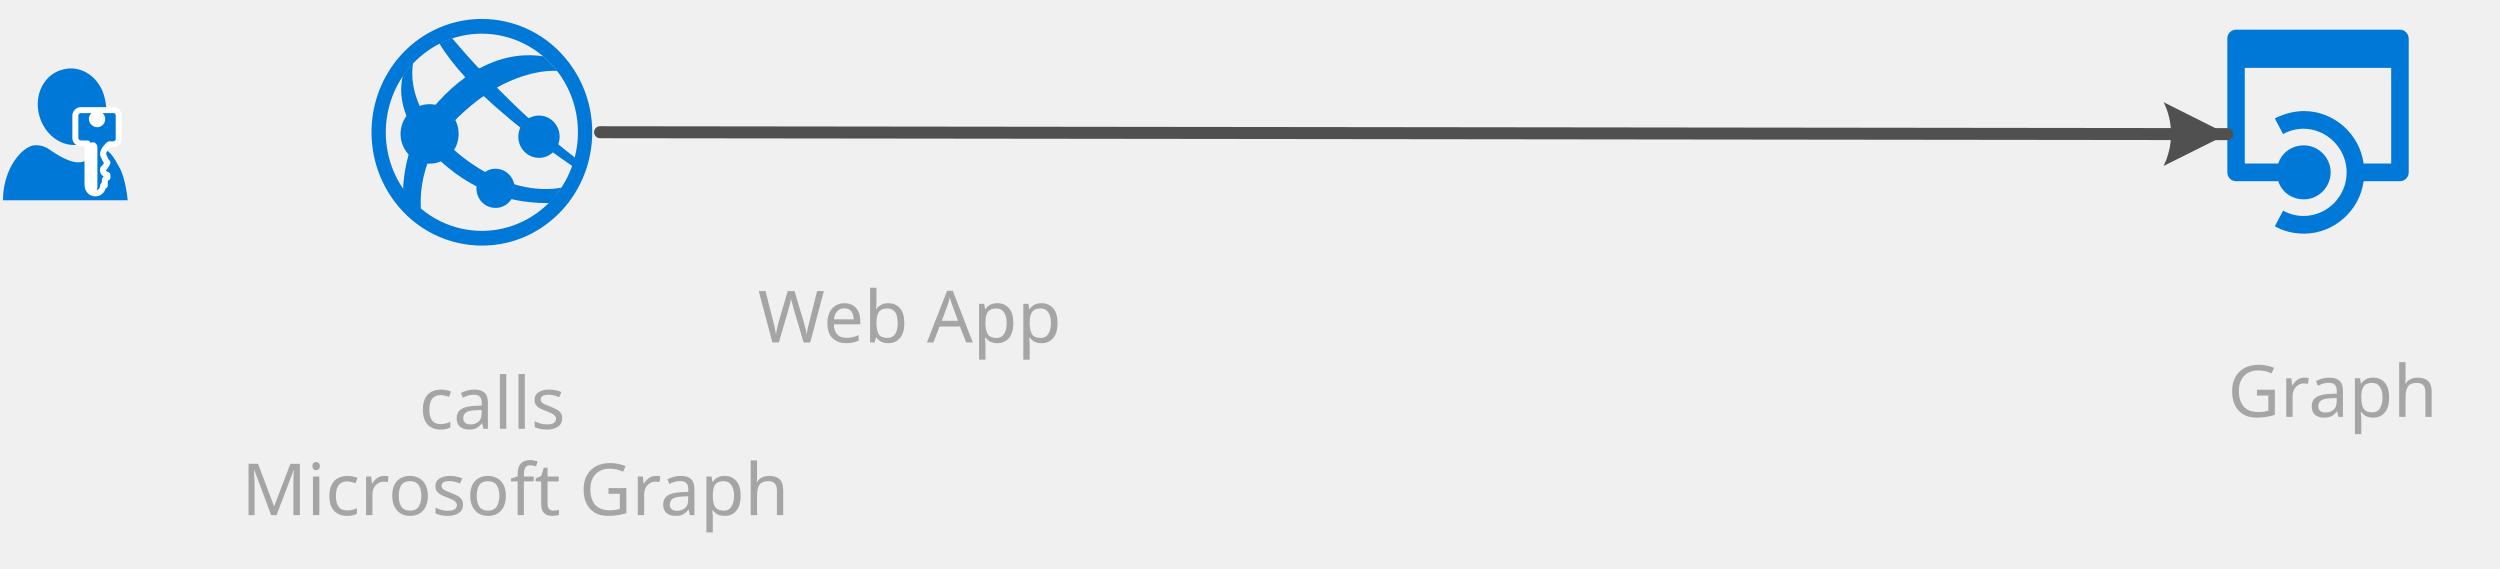
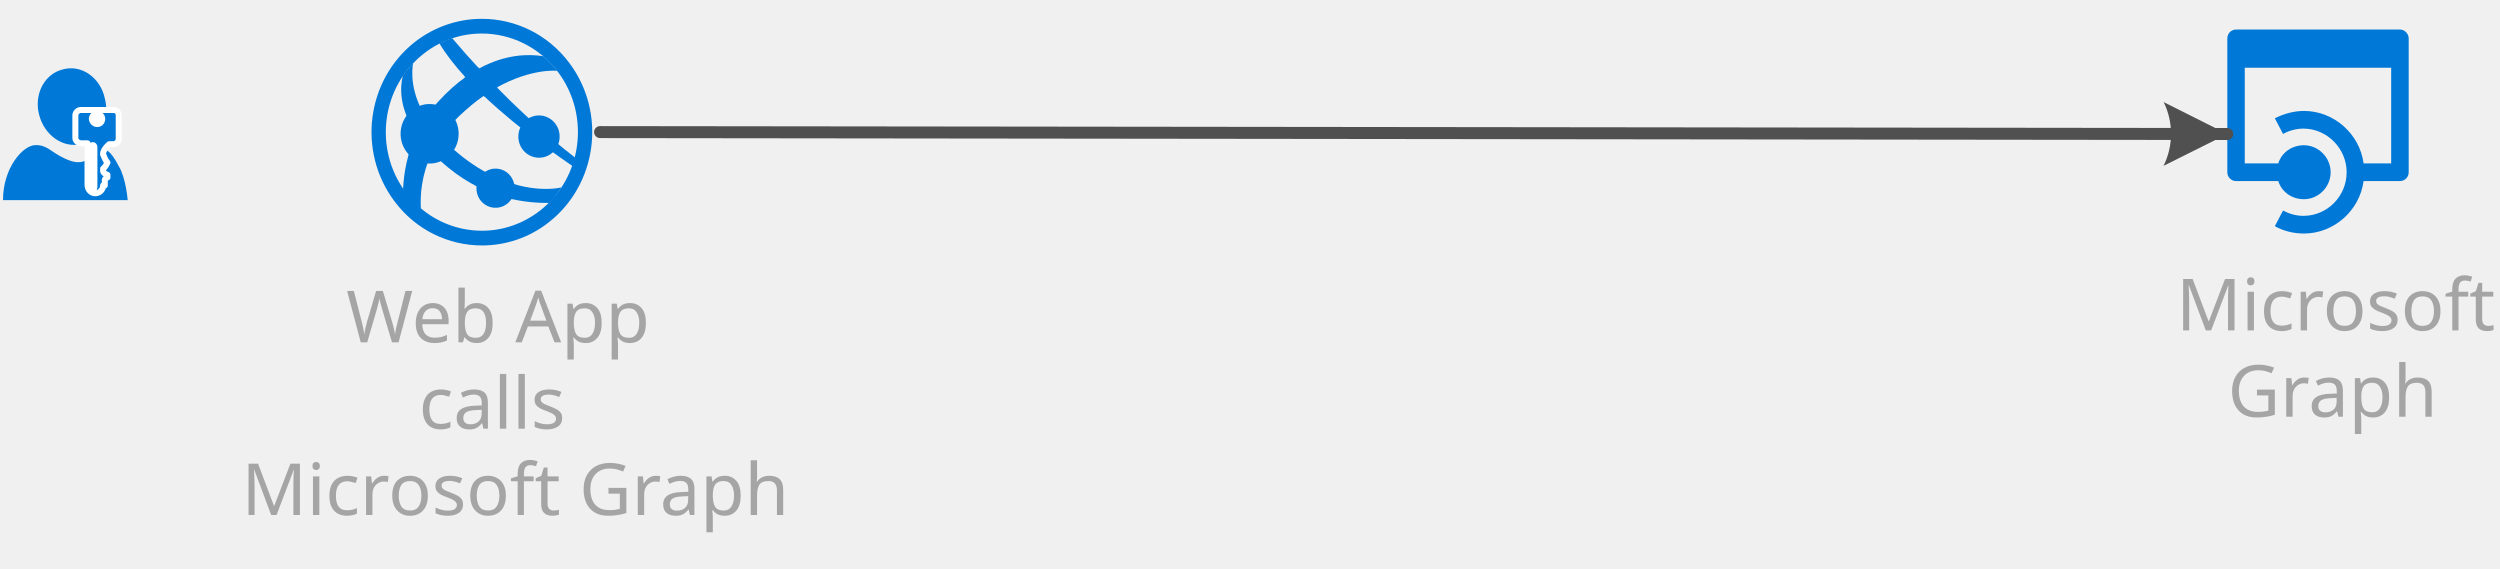
- <svg xmlns="http://www.w3.org/2000/svg" xmlns:ns1="http://schemas.microsoft.com/visio/2003/SVGExtensions/" xmlns:xlink="http://www.w3.org/1999/xlink" width="4.342in" height="0.988in" viewBox="0 0 312.621 71.103" xml:space="preserve" color-interpolation-filters="sRGB" class="st8">
-   <ns1:documentProperties ns1:langID="1033" />
-   <style type="text/css">
- 	
- 		.st1 {fill:#0078d7;stroke:none;stroke-linecap:round;stroke-linejoin:round;stroke-width:0.75}
- 		.st2 {fill:#a5a5a5;font-family:Calibri;font-size:0.75em}
- 		.st3 {font-size:1em}
- 		.st4 {fill:#0078d7;stroke:#ffffff;stroke-linecap:round;stroke-linejoin:round;stroke-width:0.75}
- 		.st5 {fill:#ffffff;stroke:none;stroke-linecap:round;stroke-linejoin:round;stroke-width:0.75}
- 		.st6 {marker-end:url(#mrkr5-72);stroke:#505050;stroke-linecap:round;stroke-linejoin:round;stroke-width:1.5}
- 		.st7 {fill:#505050;fill-opacity:1;stroke:#505050;stroke-opacity:1;stroke-width:0.373}
- 		.st8 {fill:none;fill-rule:evenodd;font-size:12px;overflow:visible;stroke-linecap:square;stroke-miterlimit:3}
- 	
- 	</style>
+ <svg xmlns="http://www.w3.org/2000/svg" xmlns:xlink="http://www.w3.org/1999/xlink" width="416.828" height="94.803" class="st8" color-interpolation-filters="sRGB" viewBox="0 0 312.621 71.103" xml:space="preserve">
+   <style type="text/css">.st1{fill:#0078d7;stroke:none;stroke-linecap:round;stroke-linejoin:round;stroke-width:.75}.st2{fill:#a5a5a5;font-family:Calibri;font-size:.75em}.st3{font-size:1em}.st4,.st5{fill:#0078d7;stroke:#fff;stroke-linecap:round;stroke-linejoin:round;stroke-width:.75}.st5{fill:#fff;stroke:none}.st6,.st7{stroke:#505050}.st6{marker-end:url(#mrkr5-72);stroke-linecap:round;stroke-linejoin:round;stroke-width:1.5}.st7{fill:#505050;fill-opacity:1;stroke-opacity:1;stroke-width:.373}.st8{fill:none;fill-rule:evenodd;font-size:12px;overflow:visible;stroke-linecap:square;stroke-miterlimit:3}</style>
  <defs id="Markers">
    <g id="lend5">
-       <path d="M 2 1 L 0 0 L 1.981 -0.993 C 1.672 -0.365 1.673 0.373 1.985 1 " style="stroke:none" />
+       <path d="M 2 1 L 0 0 L 1.981 -0.993 C 1.672 -0.365 1.673 0.373 1.985 1" style="stroke:none" />
    </g>
-     <marker id="mrkr5-72" class="st7" ns1:arrowType="5" ns1:arrowSize="2" ns1:setback="0" refX="-0" orient="auto" markerUnits="strokeWidth" overflow="visible">
-       <use xlink:href="#lend5" transform="scale(-2.68,-2.68) " />
+     <marker id="mrkr5-72" class="st7" markerUnits="strokeWidth" orient="auto" overflow="visible" refX="0">
+       <use transform="scale(-2.68,-2.68)" xlink:href="#lend5" />
    </marker>
  </defs>
-   <g ns1:mID="0" ns1:index="1" ns1:groupContext="foregroundPage">
-     <ns1:pageProperties ns1:drawingScale="0.0393701" ns1:pageScale="0.0393701" ns1:drawingUnits="24" ns1:shadowOffsetX="8.50394" ns1:shadowOffsetY="-8.50394" />
-     <ns1:layer ns1:name="Azure" ns1:index="0" />
-     <ns1:layer ns1:name="Connector" ns1:index="1" />
-     <g id="group1-1" transform="translate(44.6664,-40.4062)" ns1:mID="1" ns1:groupContext="group" ns1:layerMember="0">
-       <ns1:userDefs />
-       <g id="group2-2" ns1:mID="2" ns1:groupContext="group" ns1:layerMember="0">
-         <g id="shape3-3" ns1:mID="3" ns1:groupContext="shape" ns1:layerMember="0">
-           <path d="M22.89 66.72 C20.71 68.43 18.14 69.26 15.6 69.26 C11.99 69.26 8.42 67.6 6.05 64.43 C2.02 59.02 3.02          51.29 8.29 47.14 C10.47 45.42 13.04 44.6 15.58 44.6 C19.2 44.6 22.76 46.27 25.13 49.44 C29.16 54.84          28.16 62.58 22.89 66.72 ZM26.55 48.31 C23.83 44.66 19.73 42.76 15.58 42.76 C12.66 42.76 9.7 43.71          7.19 45.67 C1.15 50.44 0 59.33 4.64 65.55 C7.35 69.2 11.46 71.1 15.6 71.1 C18.53 71.1 21.49 70.16          23.99 68.18 C30.03 63.42 31.18 54.52 26.55 48.31 Z" class="st1" />
+   <g>
+     <g id="group1-1" transform="translate(44.6664,-40.4062)">
+       <g id="group2-2">
+         <g id="shape3-3">
+           <path d="M22.89 66.72 C20.71 68.43 18.14 69.26 15.6 69.26 C11.99 69.26 8.42 67.6 6.05 64.43 C2.02 59.02 3.02 51.29 8.29 47.14 C10.47 45.42 13.04 44.6 15.58 44.6 C19.2 44.6 22.76 46.27 25.13 49.44 C29.16 54.84 28.16 62.58 22.89 66.72 ZM26.55 48.31 C23.83 44.66 19.73 42.76 15.58 42.76 C12.66 42.76 9.7 43.71 7.19 45.67 C1.15 50.44 0 59.33 4.64 65.55 C7.35 69.2 11.46 71.1 15.6 71.1 C18.53 71.1 21.49 70.16 23.99 68.18 C30.03 63.42 31.18 54.52 26.55 48.31 Z" class="st1" />
        </g>
      </g>
-       <g id="group4-5" transform="translate(4.95554,-4.39536)" ns1:mID="4" ns1:groupContext="group" ns1:layerMember="0">
-         <g id="group5-6" transform="translate(0.341805,-0.176482)" ns1:mID="5" ns1:groupContext="group" ns1:layerMember="0">
-           <g id="group6-7" transform="translate(0.437248,7.10543E-14)" ns1:mID="6" ns1:groupContext="group" ns1:layerMember="0">
-             <g id="shape7-8" ns1:mID="7" ns1:groupContext="shape" ns1:layerMember="0">
-               <path d="M3.62 64.08 C2.82 63.26 2.18 62.49 1.66 61.73 C0.51 64.14 0.1 66.63 0 68.61 C0.11 68.77 0.11            68.89 0.23 69.05 C0.81 69.81 1.53 70.53 2.23 71.1 C2.13 69.48 2.27 66.83 3.62 64.08 Z" class="st1" />
+       <g id="group4-5" transform="translate(4.95554,-4.39536)">
+         <g id="group5-6" transform="translate(0.341805,-0.176482)">
+           <g id="group6-7" transform="translate(0.437248,7.10543E-14)">
+             <g id="shape7-8">
+               <path d="M3.62 64.08 C2.82 63.26 2.18 62.49 1.66 61.73 C0.51 64.14 0.1 66.63 0 68.61 C0.11 68.77 0.11 68.89 0.23 69.05 C0.81 69.81 1.53 70.53 2.23 71.1 C2.13 69.48 2.27 66.83 3.62 64.08 Z" class="st1" />
            </g>
          </g>
-           <g id="shape8-10" ns1:mID="8" ns1:groupContext="shape" ns1:layerMember="0" transform="translate(3.29213,-8.97695)">
-             <path d="M4.94 63.61 C3.85 64.38 2.74 65.36 1.61 66.59 C0.99 67.25 0.46 67.94 0 68.63 C0.48 69.43 1.11 70.25           1.9 71.1 C2.49 70.24 3.22 69.38 4.1 68.53 C5.21 67.47 6.25 66.62 7.23 65.93 C6.43 65.17 5.65           64.4 4.94 63.61 Z" class="st1" />
+           <g id="shape8-10" transform="translate(3.29213,-8.97695)">
+             <path d="M4.94 63.61 C3.85 64.38 2.74 65.36 1.61 66.59 C0.99 67.25 0.46 67.94 0 68.63 C0.48 69.43 1.11 70.25 1.9 71.1 C2.49 70.24 3.22 69.38 4.1 68.53 C5.21 67.47 6.25 66.62 7.23 65.93 C6.43 65.17 5.65 64.4 4.94 63.61 Z" class="st1" />
          </g>
-           <g id="group9-12" transform="translate(9.93516,-15.1958)" ns1:mID="9" ns1:groupContext="group" ns1:layerMember="0">
-             <g id="shape10-13" ns1:mID="10" ns1:groupContext="shape" ns1:layerMember="0">
-               <path d="M9.77 69.03 C9.25 68.34 8.66 67.75 8.04 67.2 C6.18 66.91 3.3 66.94 0 68.74 C0.76 69.58 1.51            70.37 2.24 71.1 C6.64 68.67 9.77 69.03 9.77 69.03 Z" class="st1" />
+           <g id="group9-12" transform="translate(9.93516,-15.1958)">
+             <g id="shape10-13">
+               <path d="M9.77 69.03 C9.25 68.34 8.66 67.75 8.04 67.2 C6.18 66.91 3.3 66.94 0 68.74 C0.76 69.58 1.51 70.37 2.24 71.1 C6.64 68.67 9.77 69.03 9.77 69.03 Z" class="st1" />
            </g>
          </g>
-           <g id="group11-15" transform="translate(1.4988E-15,-9.38012)" ns1:mID="11" ns1:groupContext="group" ns1:layerMember="0">
-             <g id="shape12-16" ns1:mID="12" ns1:groupContext="shape" ns1:layerMember="0">
-               <path d="M2.1 71.1 C2.44 70.42 2.84 69.72 3.29 69.04 C1.4 65.97 1.49 63.43 1.69 62.24 C1.22 62.76 0.78            63.28 0.4 63.85 C0.02 65.46 0 68.02 2.1 71.1 Z" class="st1" />
+           <g id="group11-15" transform="translate(1.4988E-15,-9.38012)">
+             <g id="shape12-16">
+               <path d="M2.1 71.1 C2.44 70.42 2.84 69.72 3.29 69.04 C1.4 65.97 1.49 63.43 1.69 62.24 C1.22 62.76 0.78 63.28 0.4 63.85 C0.02 65.46 0 68.02 2.1 71.1 Z" class="st1" />
            </g>
          </g>
-           <g id="group13-18" transform="translate(4.05148,-0.740211)" ns1:mID="13" ns1:groupContext="group" ns1:layerMember="0">
-             <g id="shape14-19" ns1:mID="14" ns1:groupContext="shape" ns1:layerMember="0">
-               <path d="M3.41 65 C2.53 64.28 1.78 63.56 1.14 62.86 C0.68 63.52 0.31 64.17 0 64.81 C0.6 65.44 1.3 66.07            2.09 66.72 C7.01 70.73 11.9 71.1 14.65 71.1 C14.83 71.1 15.69 69.91 16.19 69.16 C14.96 69.42            9.7 70.11 3.41 65 Z" class="st1" />
+           <g id="group13-18" transform="translate(4.05148,-0.740211)">
+             <g id="shape14-19">
+               <path d="M3.41 65 C2.53 64.28 1.78 63.56 1.14 62.86 C0.68 63.52 0.31 64.17 0 64.81 C0.6 65.44 1.3 66.07 2.09 66.72 C7.01 70.73 11.9 71.1 14.65 71.1 C14.83 71.1 15.69 69.91 16.19 69.16 C14.96 69.42 9.7 70.11 3.41 65 Z" class="st1" />
            </g>
          </g>
-           <g id="group15-21" transform="translate(2.10339,-7.03041)" ns1:mID="15" ns1:groupContext="group" ns1:layerMember="0">
-             <g id="shape16-22" ns1:mID="16" ns1:groupContext="shape" ns1:layerMember="0">
-               <path d="M0 68.75 C0.51 69.51 1.15 70.29 1.95 71.1 C2.26 70.46 2.64 69.81 3.09 69.15 C2.3 68.3 1.67 67.48            1.19 66.69 C0.72 67.37 0.33 68.07 0 68.75 Z" class="st1" />
+           <g id="group15-21" transform="translate(2.10339,-7.03041)">
+             <g id="shape16-22">
+               <path d="M0 68.75 C0.51 69.51 1.15 70.29 1.95 71.1 C2.26 70.46 2.64 69.81 3.09 69.15 C2.3 68.3 1.67 67.48 1.19 66.69 C0.72 67.37 0.33 68.07 0 68.75 Z" class="st1" />
            </g>
          </g>
-           <g id="group17-24" transform="translate(10.5195,-5.3233)" ns1:mID="17" ns1:groupContext="group" ns1:layerMember="0">
-             <g id="shape18-25" ns1:mID="18" ns1:groupContext="shape" ns1:layerMember="0">
-               <path d="M0 62.28 C4.49 66.54 9.8 70.16 11.15 71.1 C11.29 70.75 11.38 70.41 11.48 70.05 C10.03 68.94            6.22 65.89 1.65 61.23 C1.12 61.52 0.57 61.88 0 62.28 Z" class="st1" />
+           <g id="group17-24" transform="translate(10.5195,-5.3233)">
+             <g id="shape18-25">
+               <path d="M0 62.28 C4.49 66.54 9.8 70.16 11.15 71.1 C11.29 70.75 11.38 70.41 11.48 70.05 C10.03 68.94 6.22 65.89 1.65 61.23 C1.12 61.52 0.57 61.88 0 62.28 Z" class="st1" />
            </g>
          </g>
-           <g id="group19-27" transform="translate(4.98729,-16.4714)" ns1:mID="19" ns1:groupContext="group" ns1:layerMember="0">
-             <g id="shape20-28" ns1:mID="20" ns1:groupContext="shape" ns1:layerMember="0">
-               <path d="M4.95 70.01 C3.85 68.83 2.73 67.57 1.59 66.22 C1.04 66.39 0.51 66.62 0 66.88 C0.84 68.29 1.97            69.71 3.24 71.1 C3.82 70.68 4.38 70.32 4.95 70.01 Z" class="st1" />
+           <g id="group19-27" transform="translate(4.98729,-16.4714)">
+             <g id="shape20-28">
+               <path d="M4.95 70.01 C3.85 68.83 2.73 67.57 1.59 66.22 C1.04 66.39 0.51 66.62 0 66.88 C0.84 68.29 1.97 69.71 3.24 71.1 C3.82 70.68 4.38 70.32 4.95 70.01 Z" class="st1" />
            </g>
          </g>
-           <g id="shape21-30" ns1:mID="21" ns1:groupContext="shape" ns1:layerMember="0" transform="translate(8.13763,-14.0503)">
-             <path d="M1.87 67.56 C1.31 67.87 0.57 68.33 0 68.75 C0.72 69.53 1.45 70.34 2.25 71.1 C2.82 70.7 3.59 70.22           4.12 69.91 C3.38 69.19 2.63 68.4 1.87 67.56 Z" class="st1" />
+           <g id="shape21-30" transform="translate(8.13763,-14.0503)">
+             <path d="M1.87 67.56 C1.31 67.87 0.57 68.33 0 68.75 C0.72 69.53 1.45 70.34 2.25 71.1 C2.82 70.7 3.59 70.22 4.12 69.91 C3.38 69.19 2.63 68.4 1.87 67.56 Z" class="st1" />
          </g>
-           <g id="shape22-32" ns1:mID="22" ns1:groupContext="shape" ns1:layerMember="0" transform="translate(8.1369,-14.0039)">
-             <path d="M1.67 67.41 C1.1 67.72 0.57 68.11 0 68.53 C0.72 69.32 1.74 70.34 2.54 71.1 C3.11 70.7 3.59 70.29           4.12 69.99 C3.38 69.27 2.42 68.24 1.67 67.41 Z" class="st1" />
+           <g id="shape22-32" transform="translate(8.1369,-14.0039)">
+             <path d="M1.67 67.41 C1.1 67.72 0.57 68.11 0 68.53 C0.72 69.32 1.74 70.34 2.54 71.1 C3.11 70.7 3.59 70.29 4.12 69.99 C3.38 69.27 2.42 68.24 1.67 67.41 Z" class="st1" />
          </g>
        </g>
-         <g id="group23-34" transform="translate(14.8617,-6.23662)" ns1:mID="23" ns1:groupContext="group" ns1:layerMember="0">
-           <g id="shape24-35" ns1:mID="24" ns1:groupContext="shape" ns1:layerMember="0">
-             <path d="M1.34 66.02 C0.22 66.9 0 68.57 0.86 69.72 C1.74 70.89 3.36 71.1 4.49 70.22 C5.61 69.34 5.83 67.67           4.97 66.51 C4.1 65.36 2.49 65.12 1.34 66.02 Z" class="st1" />
+         <g id="group23-34" transform="translate(14.8617,-6.23662)">
+           <g id="shape24-35">
+             <path d="M1.34 66.02 C0.22 66.9 0 68.57 0.86 69.72 C1.74 70.89 3.36 71.1 4.49 70.22 C5.61 69.34 5.83 67.67 4.97 66.51 C4.1 65.36 2.49 65.12 1.34 66.02 Z" class="st1" />
          </g>
        </g>
-         <g id="group25-37" transform="translate(9.65099,-4.26326E-14)" ns1:mID="25" ns1:groupContext="group" ns1:layerMember="0">
-           <g id="shape26-38" ns1:mID="26" ns1:groupContext="shape" ns1:layerMember="0">
-             <path d="M1.24 66.39 C0.2 67.21 0 68.76 0.79 69.83 C1.6 70.9 3.1 71.1 4.15 70.28 C5.19 69.46 5.39 67.92 4.59           66.85 C3.79 65.77 2.29 65.57 1.24 66.39 Z" class="st1" />
+         <g id="group25-37" transform="translate(9.65099,-4.26326E-14)">
+           <g id="shape26-38">
+             <path d="M1.24 66.39 C0.2 67.21 0 68.76 0.79 69.83 C1.6 70.9 3.1 71.1 4.15 70.28 C5.19 69.46 5.39 67.92 4.59 66.85 C3.79 65.77 2.29 65.57 1.24 66.39 Z" class="st1" />
          </g>
        </g>
-         <g id="group27-40" transform="translate(6.94445E-14,-5.36433)" ns1:mID="27" ns1:groupContext="group" ns1:layerMember="0">
-           <g id="shape28-41" ns1:mID="28" ns1:groupContext="shape" ns1:layerMember="0">
-             <path d="M1.89 63.94 C0.3 65.2 0 67.52 1.21 69.15 C2.44 70.79 4.72 71.1 6.31 69.85 C7.9 68.6 8.2 66.27 6.98           64.62 C5.76 63.01 3.48 62.69 1.89 63.94 Z" class="st1" />
+         <g id="group27-40" transform="translate(6.94445E-14,-5.36433)">
+           <g id="shape28-41">
+             <path d="M1.89 63.94 C0.3 65.2 0 67.52 1.21 69.15 C2.44 70.79 4.72 71.1 6.31 69.85 C7.9 68.6 8.2 66.27 6.98 64.62 C5.76 63.01 3.48 62.69 1.89 63.94 Z" class="st1" />
          </g>
        </g>
      </g>
-       <g id="shape1-43" ns1:mID="1" ns1:groupContext="groupContent" ns1:layerMember="0">
-         <ns1:textBlock ns1:margins="rect(4,4,4,4)" ns1:tabSpace="42.5197" />
-         <ns1:textRect cx="15.591" cy="91.307" width="70.14" height="40.404" />
-         <text x="-1.37" y="83.21" class="st2" ns1:langID="1036">
-           <ns1:paragraph ns1:horizAlign="1" />
-           <ns1:tabList />Web App<ns1:lf />
-           <tspan x="7.71" dy="1.2em" class="st3">calls <ns1:lf />
-           </tspan>
-           <tspan x="-14.46" dy="1.2em" class="st3">Microsoft Graph</tspan>
+       <g id="shape1-43">
+         <text x="-1.37" y="83.21" class="st2">Web App<tspan x="7.71" class="st3" dy="1.2em">calls </tspan>
+           <tspan x="-14.46" class="st3" dy="1.2em">Microsoft Graph</tspan>
        </text>
      </g>
    </g>
-     <g id="shape29-47" ns1:mID="29" ns1:groupContext="shape" ns1:layerMember="0" transform="translate(278.525,-41.8981)">
-       <ns1:userDefs />
-       <ns1:textBlock ns1:margins="rect(4,4,4,4)" ns1:tabSpace="42.5197" />
-       <ns1:textRect cx="11.338" cy="85.907" width="45.52" height="29.604" />
-       <path d="M21.59 45.59 L1.09 45.59 C0.49 45.59 0 46.08 0 46.69 L0 63.44 C0 64.05 0.49 64.54 1.09 64.54 L6.37 64.54 C6.79        65.89 8.06 66.81 9.58 66.81 C11.4 66.81 12.92 65.28 12.92 63.44 C12.92 61.6 11.4 60.06 9.58 60.06 C8.06        60.06 6.79 60.98 6.37 62.33 L2.18 62.33 L2.18 50.37 L20.49 50.37 L20.49 62.33 L17.04 62.33 C16.55 58.65        13.34 55.77 9.58 55.77 C8.31 55.77 7.03 56.14 5.94 56.69 L6.97 58.65 C7.7 58.22 8.67 57.98 9.52 57.98 C12.43        57.98 14.92 60.43 14.92 63.44 C14.92 66.44 12.49 68.89 9.52 68.89 C8.61 68.89 7.76 68.65 6.97 68.22 L5.94        70.18 C7.03 70.8 8.31 71.1 9.58 71.1 C13.34 71.1 16.55 68.22 17.04 64.54 L21.59 64.54 C22.19 64.54 22.68        64.05 22.68 63.44 L22.68 46.69 C22.68 46.14 22.19 45.59 21.59 45.59 Z" class="st1" />
-       <text x="-6.4" y="83.21" class="st2" ns1:langID="1036">
-         <ns1:paragraph ns1:horizAlign="1" />
-         <ns1:tabList />Microsoft<ns1:lf />
-         <tspan x="0.05" dy="1.2em" class="st3">Graph</tspan>
+     <g id="shape29-47" transform="translate(278.525,-41.8981)">
+       <path d="M21.59 45.59 L1.09 45.59 C0.49 45.59 0 46.08 0 46.69 L0 63.44 C0 64.05 0.49 64.54 1.09 64.54 L6.37 64.54 C6.79 65.89 8.06 66.81 9.58 66.81 C11.4 66.81 12.92 65.28 12.92 63.44 C12.92 61.6 11.4 60.06 9.58 60.06 C8.06 60.06 6.79 60.98 6.37 62.33 L2.18 62.33 L2.18 50.37 L20.49 50.37 L20.49 62.33 L17.04 62.33 C16.55 58.65 13.34 55.77 9.58 55.77 C8.31 55.77 7.03 56.14 5.94 56.69 L6.97 58.65 C7.7 58.22 8.67 57.98 9.52 57.98 C12.43 57.98 14.92 60.43 14.92 63.44 C14.92 66.44 12.49 68.89 9.52 68.89 C8.61 68.89 7.76 68.65 6.97 68.22 L5.94 70.18 C7.03 70.8 8.31 71.1 9.58 71.1 C13.34 71.1 16.55 68.22 17.04 64.54 L21.59 64.54 C22.19 64.54 22.68 64.05 22.68 63.44 L22.68 46.69 C22.68 46.14 22.19 45.59 21.59 45.59 Z" class="st1" />
+       <text x="-6.4" y="83.21" class="st2">Microsoft<tspan x=".05" class="st3" dy="1.2em">Graph</tspan>
      </text>
    </g>
-     <g id="group30-51" transform="translate(0.375078,-46.0755)" ns1:mID="30" ns1:groupContext="group" ns1:layerMember="0">
-       <g id="group31-52" ns1:mID="31" ns1:groupContext="group" ns1:layerMember="0">
-         <g id="group32-53" ns1:mID="32" ns1:groupContext="group" ns1:layerMember="0">
-           <g id="group33-54" transform="translate(3.8518,-6.4617)" ns1:mID="33" ns1:groupContext="group" ns1:layerMember="0">
-             <g id="shape34-55" ns1:mID="34" ns1:groupContext="shape" ns1:layerMember="0">
-               <path d="M3.62 61.22 C1.32 61.78 0 64.33 0.66 66.88 C1.32 69.44 3.62 71.1 5.93 70.55 C8.23 69.99 9.55            67.44 8.89 64.89 C8.34 62.22 5.93 60.56 3.62 61.22 Z" class="st1" />
+     <g id="group30-51" transform="translate(0.375078,-46.0755)">
+       <g id="group31-52">
+         <g id="group32-53">
+           <g id="group33-54" transform="translate(3.8518,-6.4617)">
+             <g id="shape34-55">
+               <path d="M3.62 61.22 C1.32 61.78 0 64.33 0.66 66.88 C1.32 69.44 3.62 71.1 5.93 70.55 C8.23 69.99 9.55 67.44 8.89 64.89 C8.34 62.22 5.93 60.56 3.62 61.22 Z" class="st1" />
            </g>
          </g>
-           <g id="group35-57" ns1:mID="35" ns1:groupContext="group" ns1:layerMember="0">
-             <g id="shape36-58" ns1:mID="36" ns1:groupContext="shape" ns1:layerMember="0">
-               <path d="M12.41 64.77 C11.97 64.77 11.53 65.55 10.87 65.88 C10.21 66.22 9.55 66.77 7.69 65.88 C5.82 65            5.6 64.22 4.06 64.22 C2.53 64.22 0 67 0 71.1 L15.59 71.1 C15.59 71.1 15.37 68.33 14.49 66.88            C13.39 64.77 12.85 64.77 12.41 64.77 Z" class="st1" />
+           <g id="group35-57">
+             <g id="shape36-58">
+               <path d="M12.41 64.77 C11.97 64.77 11.53 65.55 10.87 65.88 C10.21 66.22 9.55 66.77 7.69 65.88 C5.82 65 5.6 64.22 4.06 64.22 C2.53 64.22 0 67 0 71.1 L15.59 71.1 C15.59 71.1 15.37 68.33 14.49 66.88 C13.39 64.77 12.85 64.77 12.41 64.77 Z" class="st1" />
            </g>
          </g>
        </g>
      </g>
-       <g id="group37-60" transform="translate(9.0485,-0.85947)" ns1:mID="37" ns1:groupContext="group" ns1:layerMember="0">
-         <g id="shape38-61" ns1:mID="38" ns1:groupContext="shape" ns1:layerMember="0">
-           <path d="M4.77 60.69 L0.65 60.69 C0.33 60.69 0 61.02 0 61.35 L0 64.2 C0 64.53 0.33 64.86 0.76 64.86 L1.52 64.86          L1.52 70.01 C1.52 70.66 1.95 71.1 2.49 71.1 C3.03 71.1 3.47 70.66 3.47 70.12 C3.58 70.12 3.68 70.12          3.68 70.12 C3.68 70.12 3.68 69.57 3.68 69.46 C3.68 69.24 4.01 69.13 4.01 69.13 C4.01 69.13 4.01          68.8 4.01 68.8 C3.68 68.69 3.47 68.47 3.47 68.36 L3.47 68.03 C3.58 67.93 3.68 67.82 3.68 67.82 C3.79          67.71 4.01 67.27 4.01 67.27 C4.01 67.27 3.68 66.83 3.68 66.72 C3.58 66.61 3.58 66.39 3.47 66.28          L3.47 66.06 C3.58 65.51 4.23 64.97 4.23 64.97 L4.77 64.97 C5.09 64.97 5.42 64.64 5.42 64.31 L5.42          61.35 C5.42 61.02 5.2 60.69 4.77 60.69 ZM2.38 70.23 C2.38 70.45 2.38 70.55 2.17 70.55 C1.95 70.55          1.95 70.34 1.95 70.23 L1.95 65.4 C1.95 65.19 2.06 65.08 2.17 65.08 C2.38 65.08 2.38 65.3 2.38 65.4          L2.38 70.23 ZM2.71 62.45 C2.38 62.45 2.06 62.12 2.06 61.79 C2.06 61.46 2.38 61.13 2.71 61.13 C3.03          61.13 3.36 61.46 3.36 61.79 C3.36 62.12 3.14 62.45 2.71 62.45 Z" class="st4" />
+       <g id="group37-60" transform="translate(9.0485,-0.85947)">
+         <g id="shape38-61">
+           <path d="M4.77 60.69 L0.65 60.69 C0.33 60.69 0 61.02 0 61.35 L0 64.2 C0 64.53 0.33 64.86 0.76 64.86 L1.52 64.86 L1.52 70.01 C1.52 70.66 1.95 71.1 2.49 71.1 C3.03 71.1 3.47 70.66 3.47 70.12 C3.58 70.12 3.68 70.12 3.68 70.12 C3.68 70.12 3.68 69.57 3.68 69.46 C3.68 69.24 4.01 69.13 4.01 69.13 C4.01 69.13 4.01 68.8 4.01 68.8 C3.68 68.69 3.47 68.47 3.47 68.36 L3.47 68.03 C3.58 67.93 3.68 67.82 3.68 67.82 C3.79 67.71 4.01 67.27 4.01 67.27 C4.01 67.27 3.68 66.83 3.68 66.72 C3.58 66.61 3.58 66.39 3.47 66.28 L3.47 66.06 C3.58 65.51 4.23 64.97 4.23 64.97 L4.77 64.97 C5.09 64.97 5.42 64.64 5.42 64.31 L5.42 61.35 C5.42 61.02 5.2 60.69 4.77 60.69 ZM2.38 70.23 C2.38 70.45 2.38 70.55 2.17 70.55 C1.95 70.55 1.95 70.34 1.95 70.23 L1.95 65.4 C1.95 65.19 2.06 65.08 2.17 65.08 C2.38 65.08 2.38 65.3 2.38 65.4 L2.38 70.23 ZM2.71 62.45 C2.38 62.45 2.06 62.12 2.06 61.79 C2.06 61.46 2.38 61.13 2.71 61.13 C3.03 61.13 3.36 61.46 3.36 61.79 C3.36 62.12 3.14 62.45 2.71 62.45 Z" class="st4" />
        </g>
-         <g id="shape39-63" ns1:mID="39" ns1:groupContext="shape" ns1:layerMember="0" transform="translate(1.92482,-0.570755)">
-           <path d="M0.22 71.1 C0.11 71.1 0 70.99 0 70.88 L0 65.88 C0 65.77 0.11 65.66 0.22 65.66 C0.33 65.66 0.44 65.77          0.44 65.88 L0.44 70.99 C0.44 71.1 0.33 71.1 0.22 71.1 Z" class="st5" />
+         <g id="shape39-63" transform="translate(1.92482,-0.570755)">
+           <path d="M0.22 71.1 C0.11 71.1 0 70.99 0 70.88 L0 65.88 C0 65.77 0.11 65.66 0.22 65.66 C0.33 65.66 0.44 65.77 0.44 65.88 L0.44 70.99 C0.44 71.1 0.33 71.1 0.22 71.1 Z" class="st5" />
        </g>
-         <g id="shape40-65" ns1:mID="40" ns1:groupContext="shape" ns1:layerMember="0" transform="translate(2.05993,-8.6606)">
-           <ellipse cx="0.659" cy="70.436" rx="0.659" ry="0.666" class="st5" />
+         <g id="shape40-65" transform="translate(2.05993,-8.6606)">
+           <ellipse cx=".659" cy="70.436" class="st5" rx=".659" ry=".666" />
        </g>
      </g>
    </g>
-     <g id="shape41-67" ns1:mID="41" ns1:groupContext="shape" ns1:layerMember="1;0" transform="translate(75.0387,-54.3418)">
+     <g id="shape41-67" transform="translate(75.0387,-54.3418)">
      <path d="M0 70.86 L196.45 71.09 L203.48 71.1" class="st6" />
    </g>
  </g>
</svg>
